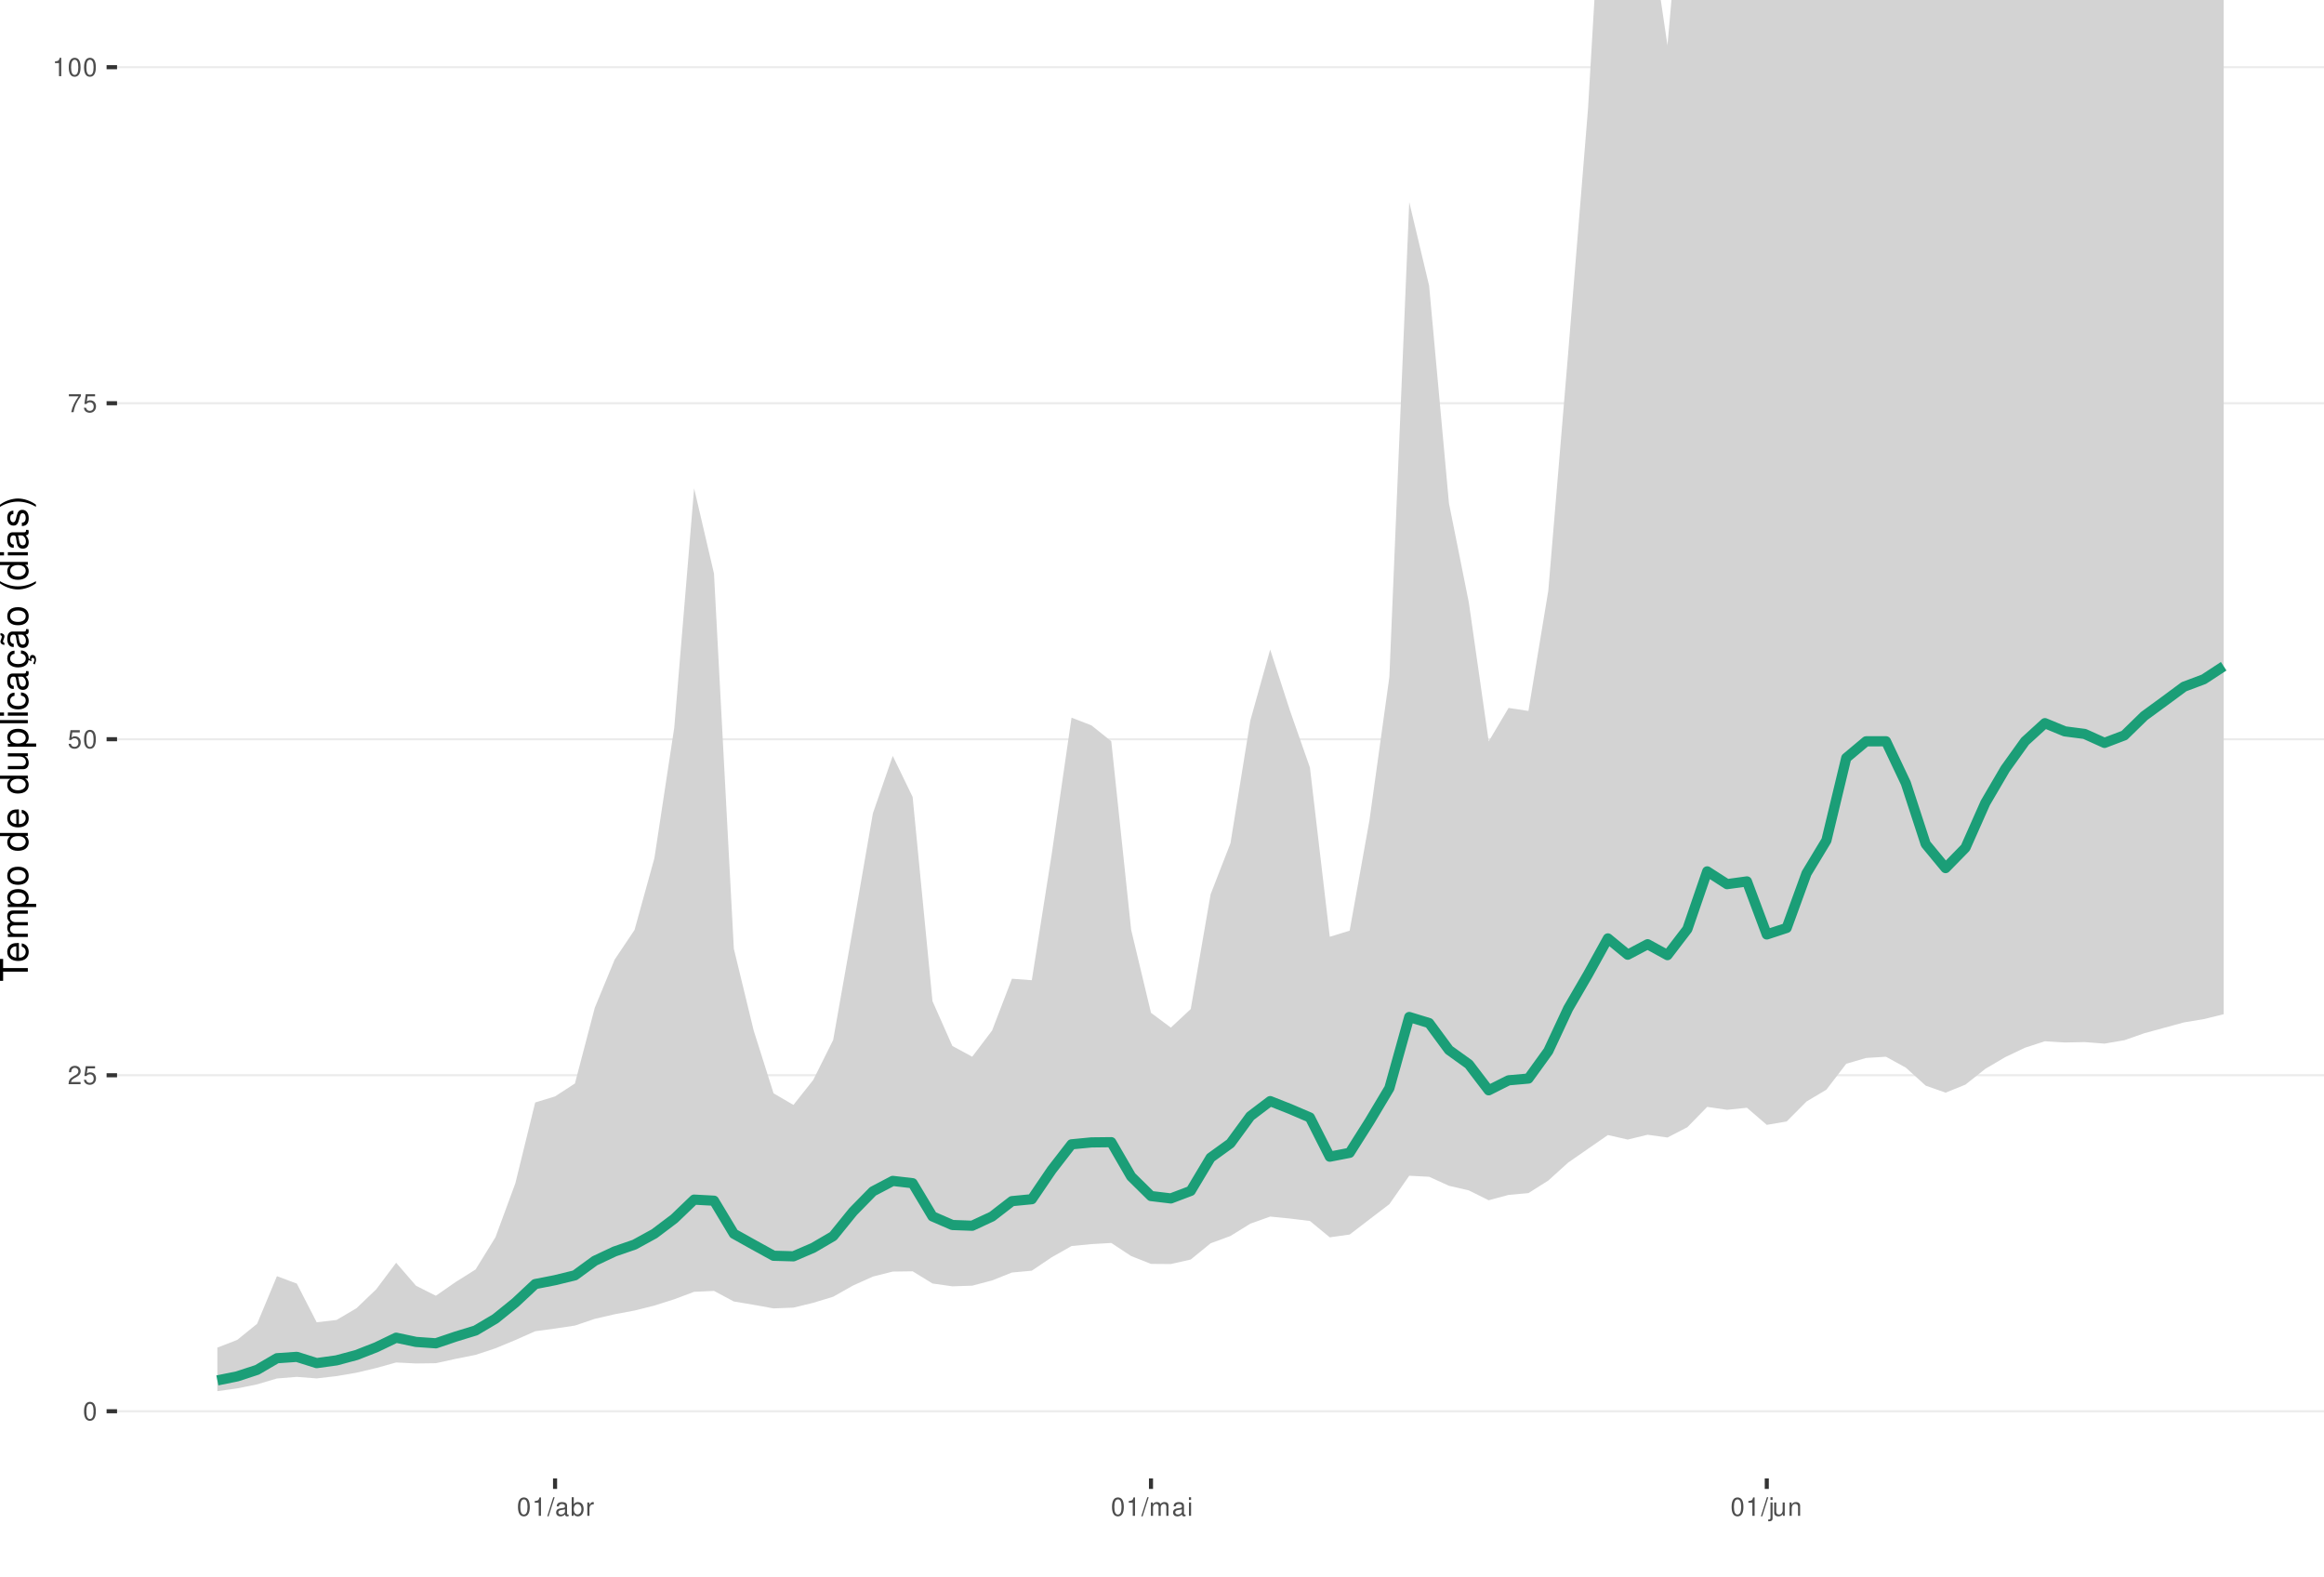
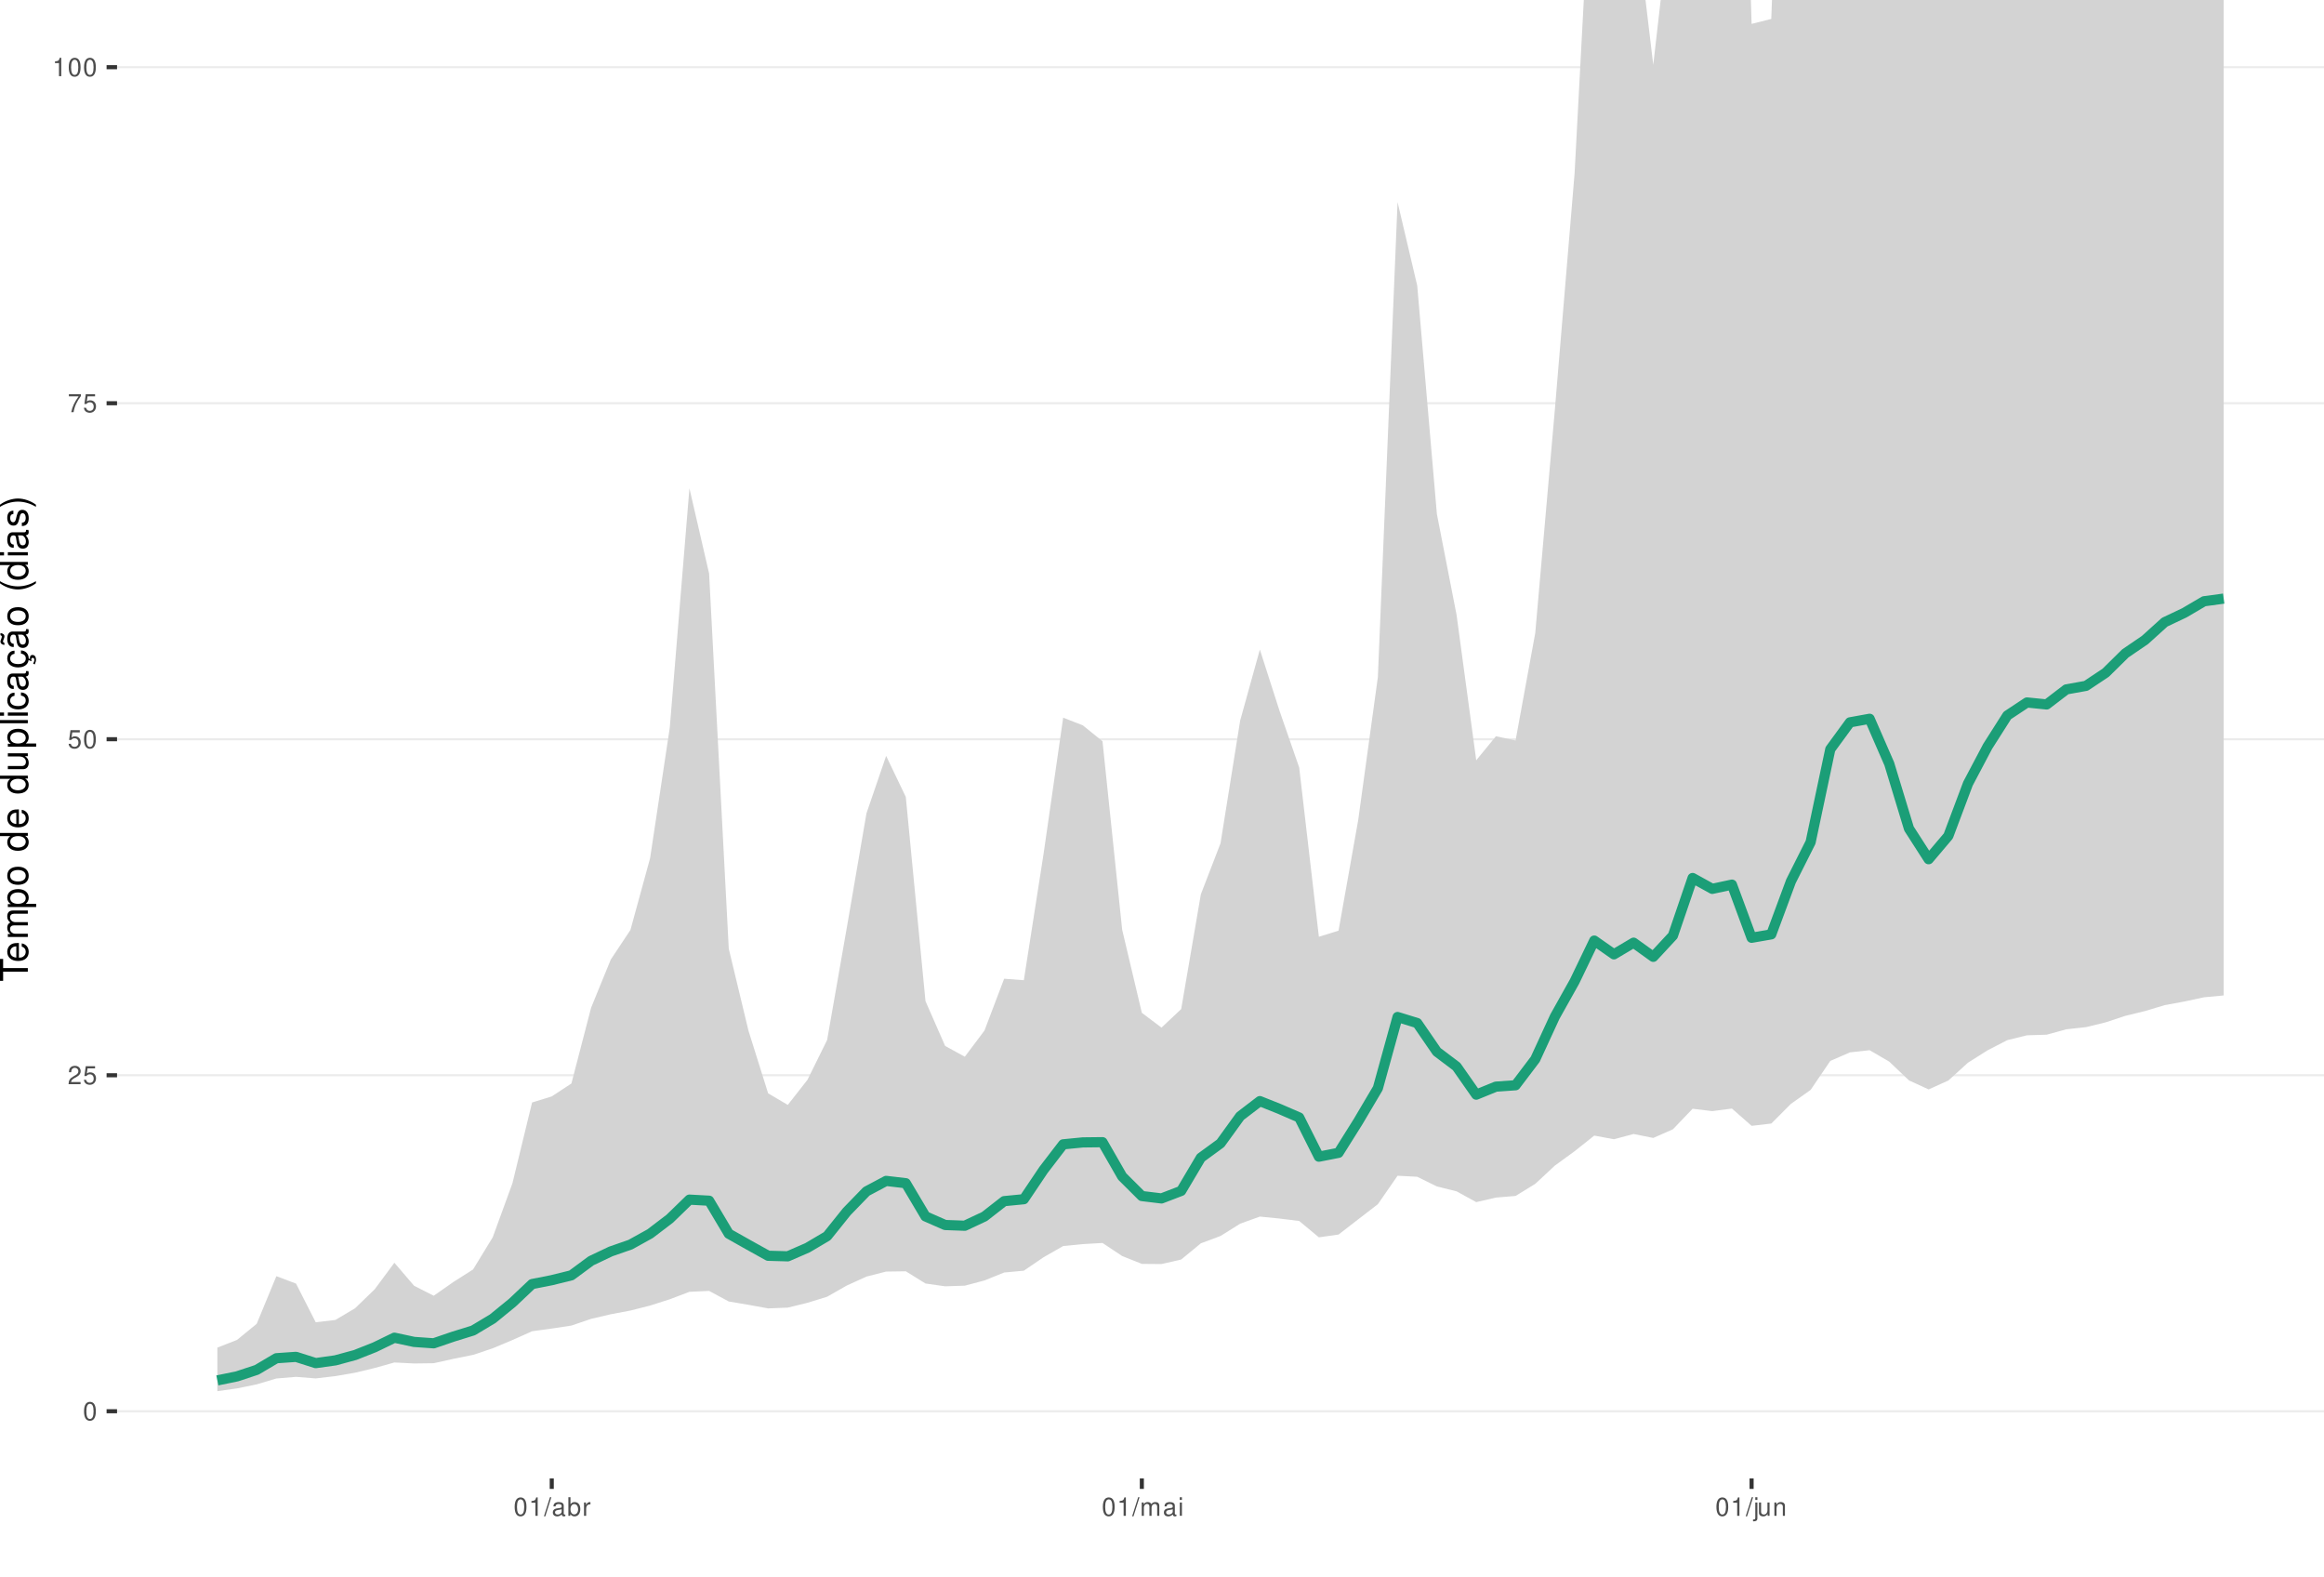
<svg xmlns="http://www.w3.org/2000/svg" xmlns:xlink="http://www.w3.org/1999/xlink" width="609pt" height="413pt" viewBox="0 0 609 413" version="1.1">
  <defs>
    <g>
      <symbol overflow="visible" id="glyph0-0">
        <path style="stroke:none;" d="" />
      </symbol>
      <symbol overflow="visible" id="glyph0-1">
        <path style="stroke:none;" d="M 1.828 -4.812 C 1.391 -4.812 0.984 -4.609 0.75 -4.281 C 0.438 -3.859 0.281 -3.219 0.281 -2.328 C 0.281 -0.703 0.812 0.156 1.828 0.156 C 2.828 0.156 3.375 -0.703 3.375 -2.297 C 3.375 -3.219 3.234 -3.844 2.922 -4.281 C 2.672 -4.625 2.281 -4.812 1.828 -4.812 Z M 1.828 -4.297 C 2.469 -4.297 2.781 -3.641 2.781 -2.344 C 2.781 -0.969 2.469 -0.328 1.812 -0.328 C 1.203 -0.328 0.891 -1 0.891 -2.328 C 0.891 -3.641 1.203 -4.297 1.828 -4.297 Z M 1.828 -4.297 " />
      </symbol>
      <symbol overflow="visible" id="glyph0-2">
        <path style="stroke:none;" d="M 3.375 -0.578 L 0.891 -0.578 C 0.938 -0.984 1.156 -1.234 1.734 -1.578 L 2.406 -1.953 C 3.062 -2.328 3.406 -2.812 3.406 -3.406 C 3.406 -3.812 3.234 -4.188 2.969 -4.438 C 2.688 -4.688 2.344 -4.812 1.891 -4.812 C 1.297 -4.812 0.844 -4.594 0.578 -4.188 C 0.422 -3.938 0.344 -3.641 0.328 -3.141 L 0.922 -3.141 C 0.938 -3.469 0.984 -3.672 1.062 -3.828 C 1.219 -4.125 1.516 -4.297 1.875 -4.297 C 2.406 -4.297 2.797 -3.906 2.797 -3.391 C 2.797 -3.016 2.578 -2.672 2.156 -2.438 L 1.547 -2.078 C 0.562 -1.516 0.281 -1.062 0.219 0 L 3.375 0 Z M 3.375 -0.578 " />
      </symbol>
      <symbol overflow="visible" id="glyph0-3">
        <path style="stroke:none;" d="M 3.172 -4.719 L 0.734 -4.719 L 0.375 -2.156 L 0.922 -2.156 C 1.188 -2.469 1.422 -2.594 1.797 -2.594 C 2.422 -2.594 2.812 -2.156 2.812 -1.453 C 2.812 -0.781 2.422 -0.359 1.781 -0.359 C 1.266 -0.359 0.953 -0.625 0.812 -1.156 L 0.234 -1.156 C 0.312 -0.766 0.375 -0.578 0.516 -0.406 C 0.781 -0.047 1.266 0.156 1.797 0.156 C 2.75 0.156 3.422 -0.547 3.422 -1.531 C 3.422 -2.469 2.797 -3.109 1.891 -3.109 C 1.562 -3.109 1.297 -3.016 1.016 -2.828 L 1.203 -4.141 L 3.172 -4.141 Z M 3.172 -4.719 " />
      </symbol>
      <symbol overflow="visible" id="glyph0-4">
        <path style="stroke:none;" d="M 3.469 -4.719 L 0.312 -4.719 L 0.312 -4.141 L 2.859 -4.141 C 1.734 -2.531 1.266 -1.547 0.922 0 L 1.547 0 C 1.797 -1.516 2.391 -2.812 3.469 -4.234 Z M 3.469 -4.719 " />
      </symbol>
      <symbol overflow="visible" id="glyph0-5">
        <path style="stroke:none;" d="M 1.719 -3.422 L 1.719 0 L 2.312 0 L 2.312 -4.812 L 1.922 -4.812 C 1.719 -4.078 1.578 -3.969 0.672 -3.859 L 0.672 -3.422 Z M 1.719 -3.422 " />
      </symbol>
      <symbol overflow="visible" id="glyph0-6">
        <path style="stroke:none;" d="M 1.531 -4.859 L -0.047 0.141 L 0.312 0.141 L 1.891 -4.859 Z M 1.531 -4.859 " />
      </symbol>
      <symbol overflow="visible" id="glyph0-7">
        <path style="stroke:none;" d="M 3.562 -0.328 C 3.5 -0.312 3.469 -0.312 3.438 -0.312 C 3.25 -0.312 3.141 -0.406 3.141 -0.578 L 3.141 -2.641 C 3.141 -3.25 2.688 -3.594 1.828 -3.594 C 1.312 -3.594 0.906 -3.438 0.672 -3.188 C 0.516 -3 0.453 -2.797 0.438 -2.453 L 0.984 -2.453 C 1.031 -2.875 1.297 -3.078 1.812 -3.078 C 2.312 -3.078 2.594 -2.891 2.594 -2.562 L 2.594 -2.406 C 2.578 -2.172 2.469 -2.078 2.016 -2.031 C 1.219 -1.922 1.109 -1.891 0.891 -1.812 C 0.484 -1.641 0.281 -1.328 0.281 -0.875 C 0.281 -0.25 0.719 0.156 1.422 0.156 C 1.859 0.156 2.219 0 2.609 -0.359 C 2.656 0 2.828 0.156 3.188 0.156 C 3.297 0.156 3.375 0.141 3.562 0.094 Z M 2.594 -1.094 C 2.594 -0.906 2.531 -0.797 2.375 -0.641 C 2.141 -0.438 1.875 -0.328 1.547 -0.328 C 1.109 -0.328 0.859 -0.547 0.859 -0.891 C 0.859 -1.266 1.094 -1.438 1.703 -1.531 C 2.297 -1.609 2.406 -1.641 2.594 -1.719 Z M 2.594 -1.094 " />
      </symbol>
      <symbol overflow="visible" id="glyph0-8">
        <path style="stroke:none;" d="M 0.359 -4.859 L 0.359 0 L 0.859 0 L 0.859 -0.453 C 1.125 -0.047 1.484 0.156 1.969 0.156 C 2.875 0.156 3.484 -0.594 3.484 -1.75 C 3.484 -2.891 2.922 -3.594 1.984 -3.594 C 1.516 -3.594 1.172 -3.406 0.906 -3.016 L 0.906 -4.859 Z M 1.891 -3.062 C 2.5 -3.062 2.906 -2.531 2.906 -1.703 C 2.906 -0.906 2.484 -0.359 1.891 -0.359 C 1.297 -0.359 0.906 -0.906 0.906 -1.719 C 0.906 -2.531 1.297 -3.062 1.891 -3.062 Z M 1.891 -3.062 " />
      </symbol>
      <symbol overflow="visible" id="glyph0-9">
        <path style="stroke:none;" d="M 0.453 -3.484 L 0.453 0 L 1.016 0 L 1.016 -1.812 C 1.031 -2.656 1.375 -3.016 2.141 -3 L 2.141 -3.562 C 2.047 -3.578 1.984 -3.594 1.922 -3.594 C 1.562 -3.594 1.297 -3.375 0.969 -2.859 L 0.969 -3.484 Z M 0.453 -3.484 " />
      </symbol>
      <symbol overflow="visible" id="glyph0-10">
        <path style="stroke:none;" d="M 0.469 -3.484 L 0.469 0 L 1.031 0 L 1.031 -2.188 C 1.031 -2.703 1.391 -3.109 1.844 -3.109 C 2.25 -3.109 2.484 -2.844 2.484 -2.406 L 2.484 0 L 3.047 0 L 3.047 -2.188 C 3.047 -2.703 3.422 -3.109 3.875 -3.109 C 4.266 -3.109 4.516 -2.844 4.516 -2.406 L 4.516 0 L 5.078 0 L 5.078 -2.609 C 5.078 -3.234 4.719 -3.594 4.062 -3.594 C 3.594 -3.594 3.312 -3.453 2.984 -3.062 C 2.781 -3.422 2.5 -3.594 2.047 -3.594 C 1.578 -3.594 1.266 -3.422 0.984 -3 L 0.984 -3.484 Z M 0.469 -3.484 " />
      </symbol>
      <symbol overflow="visible" id="glyph0-11">
        <path style="stroke:none;" d="M 1 -3.484 L 0.453 -3.484 L 0.453 0 L 1 0 Z M 1 -4.859 L 0.438 -4.859 L 0.438 -4.156 L 1 -4.156 Z M 1 -4.859 " />
      </symbol>
      <symbol overflow="visible" id="glyph0-12">
        <path style="stroke:none;" d="M 0.469 -3.484 L 0.469 0.5 C 0.469 0.859 0.359 0.969 0.016 0.969 C -0.031 0.969 -0.047 0.969 -0.125 0.953 L -0.125 1.438 C -0.047 1.438 -0.016 1.453 0.062 1.453 C 0.688 1.453 1.016 1.203 1.016 0.719 L 1.016 -3.484 Z M 1.016 -4.859 L 0.469 -4.859 L 0.469 -4.156 L 1.016 -4.156 Z M 1.016 -4.859 " />
      </symbol>
      <symbol overflow="visible" id="glyph0-13">
        <path style="stroke:none;" d="M 3.203 0 L 3.203 -3.484 L 2.656 -3.484 L 2.656 -1.516 C 2.656 -0.797 2.281 -0.328 1.703 -0.328 C 1.266 -0.328 0.984 -0.594 0.984 -1.016 L 0.984 -3.484 L 0.438 -3.484 L 0.438 -0.797 C 0.438 -0.219 0.859 0.156 1.547 0.156 C 2.062 0.156 2.391 -0.031 2.703 -0.484 L 2.703 0 Z M 3.203 0 " />
      </symbol>
      <symbol overflow="visible" id="glyph0-14">
        <path style="stroke:none;" d="M 0.469 -3.484 L 0.469 0 L 1.031 0 L 1.031 -1.922 C 1.031 -2.641 1.391 -3.109 1.969 -3.109 C 2.406 -3.109 2.688 -2.828 2.688 -2.422 L 2.688 0 L 3.234 0 L 3.234 -2.641 C 3.234 -3.219 2.812 -3.594 2.141 -3.594 C 1.625 -3.594 1.281 -3.391 0.984 -2.906 L 0.984 -3.484 Z M 0.469 -3.484 " />
      </symbol>
      <symbol overflow="visible" id="glyph1-0">
        <path style="stroke:none;" d="" />
      </symbol>
      <symbol overflow="visible" id="glyph1-1">
        <path style="stroke:none;" d="M -6.469 -3.547 L -6.469 -5.938 L -7.297 -5.938 L -7.297 -0.203 L -6.469 -0.203 L -6.469 -2.609 L 0 -2.609 L 0 -3.547 Z M -6.469 -3.547 " />
      </symbol>
      <symbol overflow="visible" id="glyph1-2">
        <path style="stroke:none;" d="M -2.344 -5.125 C -3.141 -5.125 -3.625 -5.062 -4.016 -4.922 C -4.875 -4.578 -5.391 -3.781 -5.391 -2.797 C -5.391 -1.344 -4.281 -0.406 -2.547 -0.406 C -0.812 -0.406 0.234 -1.297 0.234 -2.781 C 0.234 -3.984 -0.453 -4.812 -1.594 -5.016 L -1.594 -4.188 C -0.906 -3.953 -0.547 -3.484 -0.547 -2.812 C -0.547 -2.281 -0.781 -1.828 -1.219 -1.547 C -1.516 -1.344 -1.812 -1.281 -2.344 -1.266 Z M -3.016 -1.297 C -3.984 -1.359 -4.625 -1.953 -4.625 -2.797 C -4.625 -3.641 -3.953 -4.234 -3.016 -4.234 Z M -3.016 -1.297 " />
      </symbol>
      <symbol overflow="visible" id="glyph1-3">
        <path style="stroke:none;" d="M -5.234 -0.703 L 0 -0.703 L 0 -1.547 L -3.297 -1.547 C -4.047 -1.547 -4.656 -2.094 -4.656 -2.766 C -4.656 -3.391 -4.281 -3.734 -3.609 -3.734 L 0 -3.734 L 0 -4.578 L -3.297 -4.578 C -4.047 -4.578 -4.656 -5.125 -4.656 -5.812 C -4.656 -6.422 -4.266 -6.781 -3.609 -6.781 L 0 -6.781 L 0 -7.625 L -3.938 -7.625 C -4.875 -7.625 -5.391 -7.078 -5.391 -6.094 C -5.391 -5.406 -5.188 -4.984 -4.594 -4.484 C -5.156 -4.188 -5.391 -3.766 -5.391 -3.078 C -5.391 -2.375 -5.125 -1.906 -4.5 -1.469 L -5.234 -1.469 Z M -5.234 -0.703 " />
      </symbol>
      <symbol overflow="visible" id="glyph1-4">
        <path style="stroke:none;" d="M 2.188 -0.547 L 2.188 -1.375 L -0.547 -1.375 C -0.016 -1.812 0.234 -2.312 0.234 -2.984 C 0.234 -4.344 -0.859 -5.234 -2.531 -5.234 C -4.297 -5.234 -5.391 -4.375 -5.391 -2.984 C -5.391 -2.266 -5.062 -1.703 -4.453 -1.312 L -5.234 -1.312 L -5.234 -0.547 Z M -4.609 -2.844 C -4.609 -3.766 -3.797 -4.359 -2.547 -4.359 C -1.359 -4.359 -0.547 -3.75 -0.547 -2.844 C -0.547 -1.953 -1.344 -1.375 -2.578 -1.375 C -3.812 -1.375 -4.609 -1.953 -4.609 -2.844 Z M -4.609 -2.844 " />
      </symbol>
      <symbol overflow="visible" id="glyph1-5">
        <path style="stroke:none;" d="M -5.391 -2.719 C -5.391 -1.234 -4.344 -0.359 -2.578 -0.359 C -0.812 -0.359 0.234 -1.234 0.234 -2.734 C 0.234 -4.203 -0.812 -5.094 -2.547 -5.094 C -4.359 -5.094 -5.391 -4.234 -5.391 -2.719 Z M -4.625 -2.734 C -4.625 -3.672 -3.844 -4.234 -2.547 -4.234 C -1.312 -4.234 -0.547 -3.656 -0.547 -2.734 C -0.547 -1.797 -1.312 -1.234 -2.578 -1.234 C -3.844 -1.234 -4.625 -1.797 -4.625 -2.734 Z M -4.625 -2.734 " />
      </symbol>
      <symbol overflow="visible" id="glyph1-6">
        <path style="stroke:none;" d="" />
      </symbol>
      <symbol overflow="visible" id="glyph1-7">
        <path style="stroke:none;" d="M -7.297 -4.953 L -7.297 -4.125 L -4.578 -4.125 C -5.109 -3.766 -5.391 -3.203 -5.391 -2.516 C -5.391 -1.156 -4.297 -0.266 -2.625 -0.266 C -0.859 -0.266 0.234 -1.125 0.234 -2.547 C 0.234 -3.266 -0.047 -3.766 -0.688 -4.203 L 0 -4.203 L 0 -4.953 Z M -4.609 -2.656 C -4.609 -3.547 -3.812 -4.125 -2.562 -4.125 C -1.344 -4.125 -0.547 -3.547 -0.547 -2.656 C -0.547 -1.734 -1.359 -1.125 -2.578 -1.125 C -3.797 -1.125 -4.609 -1.734 -4.609 -2.656 Z M -4.609 -2.656 " />
      </symbol>
      <symbol overflow="visible" id="glyph1-8">
        <path style="stroke:none;" d="M 0 -4.812 L -5.234 -4.812 L -5.234 -3.984 L -2.266 -3.984 C -1.203 -3.984 -0.5 -3.438 -0.5 -2.562 C -0.5 -1.906 -0.906 -1.484 -1.531 -1.484 L -5.234 -1.484 L -5.234 -0.656 L -1.203 -0.656 C -0.328 -0.656 0.234 -1.297 0.234 -2.312 C 0.234 -3.094 -0.047 -3.578 -0.734 -4.062 L 0 -4.062 Z M 0 -4.812 " />
      </symbol>
      <symbol overflow="visible" id="glyph1-9">
        <path style="stroke:none;" d="M -7.297 -1.516 L -7.297 -0.688 L 0 -0.688 L 0 -1.516 Z M -7.297 -1.516 " />
      </symbol>
      <symbol overflow="visible" id="glyph1-10">
        <path style="stroke:none;" d="M -5.234 -1.5 L -5.234 -0.672 L 0 -0.672 L 0 -1.5 Z M -7.297 -1.5 L -7.297 -0.656 L -6.234 -0.656 L -6.234 -1.5 Z M -7.297 -1.5 " />
      </symbol>
      <symbol overflow="visible" id="glyph1-11">
        <path style="stroke:none;" d="M -3.484 -4.703 C -3.984 -4.672 -4.312 -4.562 -4.609 -4.359 C -5.094 -4 -5.391 -3.375 -5.391 -2.641 C -5.391 -1.219 -4.266 -0.312 -2.531 -0.312 C -0.844 -0.312 0.234 -1.203 0.234 -2.625 C 0.234 -3.875 -0.516 -4.672 -1.797 -4.766 L -1.797 -3.938 C -0.953 -3.797 -0.547 -3.359 -0.547 -2.656 C -0.547 -1.734 -1.297 -1.188 -2.531 -1.188 C -3.844 -1.188 -4.625 -1.719 -4.625 -2.625 C -4.625 -3.328 -4.203 -3.766 -3.484 -3.875 Z M -3.484 -4.703 " />
      </symbol>
      <symbol overflow="visible" id="glyph1-12">
        <path style="stroke:none;" d="M -0.484 -5.344 C -0.469 -5.266 -0.469 -5.219 -0.469 -5.172 C -0.469 -4.875 -0.625 -4.719 -0.875 -4.719 L -3.953 -4.719 C -4.891 -4.719 -5.391 -4.047 -5.391 -2.75 C -5.391 -1.984 -5.172 -1.375 -4.781 -1.016 C -4.516 -0.766 -4.203 -0.672 -3.688 -0.656 L -3.688 -1.484 C -4.328 -1.562 -4.625 -1.938 -4.625 -2.719 C -4.625 -3.484 -4.344 -3.891 -3.844 -3.891 L -3.625 -3.891 C -3.266 -3.875 -3.125 -3.703 -3.047 -3.016 C -2.891 -1.844 -2.844 -1.656 -2.719 -1.344 C -2.453 -0.734 -2 -0.422 -1.312 -0.422 C -0.375 -0.422 0.234 -1.078 0.234 -2.141 C 0.234 -2.797 0 -3.328 -0.547 -3.922 C 0 -3.984 0.234 -4.234 0.234 -4.781 C 0.234 -4.953 0.203 -5.062 0.141 -5.344 Z M -1.656 -3.891 C -1.375 -3.891 -1.203 -3.812 -0.969 -3.562 C -0.656 -3.219 -0.5 -2.812 -0.5 -2.312 C -0.5 -1.672 -0.812 -1.297 -1.344 -1.297 C -1.891 -1.297 -2.172 -1.656 -2.297 -2.547 C -2.422 -3.438 -2.453 -3.609 -2.594 -3.891 Z M -1.656 -3.891 " />
      </symbol>
      <symbol overflow="visible" id="glyph1-13">
        <path style="stroke:none;" d="M 0.234 -2.641 C 0.234 -3.875 -0.547 -4.703 -1.797 -4.766 L -1.797 -3.938 C -0.953 -3.797 -0.531 -3.359 -0.531 -2.656 C -0.531 -1.734 -1.281 -1.188 -2.516 -1.188 C -3.844 -1.188 -4.625 -1.719 -4.625 -2.625 C -4.625 -3.328 -4.203 -3.766 -3.484 -3.875 L -3.484 -4.703 C -3.984 -4.672 -4.312 -4.562 -4.609 -4.359 C -5.094 -4 -5.391 -3.375 -5.391 -2.641 C -5.391 -1.219 -4.266 -0.312 -2.531 -0.312 C -1.469 -0.312 -0.625 -0.672 -0.156 -1.312 C 0.047 -1.594 0.125 -1.812 0.203 -2.25 L 0.922 -1.938 L 0.984 -2.062 C 0.938 -2.188 0.906 -2.25 0.906 -2.375 C 0.906 -2.656 1.047 -2.828 1.281 -2.828 C 1.547 -2.828 1.734 -2.594 1.734 -2.297 C 1.734 -2.031 1.672 -1.844 1.438 -1.406 L 1.406 -1.312 L 1.812 -1.094 C 2.078 -1.75 2.141 -1.953 2.141 -2.344 C 2.141 -3.109 1.781 -3.578 1.203 -3.578 C 0.781 -3.578 0.547 -3.297 0.547 -2.797 C 0.547 -2.703 0.547 -2.641 0.562 -2.516 Z M 0.234 -2.641 " />
      </symbol>
      <symbol overflow="visible" id="glyph1-14">
        <path style="stroke:none;" d="M -0.484 -5.344 C -0.469 -5.266 -0.469 -5.219 -0.469 -5.172 C -0.469 -4.875 -0.625 -4.719 -0.875 -4.719 L -3.953 -4.719 C -4.891 -4.719 -5.391 -4.047 -5.391 -2.75 C -5.391 -1.984 -5.172 -1.375 -4.781 -1.016 C -4.516 -0.766 -4.203 -0.672 -3.688 -0.656 L -3.688 -1.484 C -4.328 -1.562 -4.625 -1.938 -4.625 -2.719 C -4.625 -3.484 -4.344 -3.891 -3.844 -3.891 L -3.625 -3.891 C -3.266 -3.875 -3.125 -3.703 -3.047 -3.016 C -2.891 -1.844 -2.844 -1.656 -2.719 -1.344 C -2.453 -0.734 -2 -0.422 -1.312 -0.422 C -0.375 -0.422 0.234 -1.078 0.234 -2.141 C 0.234 -2.797 0 -3.328 -0.547 -3.922 C 0 -3.984 0.234 -4.234 0.234 -4.781 C 0.234 -4.953 0.203 -5.062 0.141 -5.344 Z M -1.656 -3.891 C -1.375 -3.891 -1.203 -3.812 -0.969 -3.562 C -0.656 -3.219 -0.5 -2.812 -0.5 -2.312 C -0.5 -1.672 -0.812 -1.297 -1.344 -1.297 C -1.891 -1.297 -2.172 -1.656 -2.297 -2.547 C -2.422 -3.438 -2.453 -3.609 -2.594 -3.891 Z M -7.172 -3.75 C -6.922 -3.672 -6.812 -3.547 -6.812 -3.375 C -6.812 -3.25 -6.875 -2.984 -6.984 -2.734 C -7.156 -2.312 -7.172 -2.25 -7.172 -2.047 C -7.172 -1.594 -6.797 -1.297 -6.141 -1.188 L -6.141 -1.766 C -6.375 -1.812 -6.5 -1.938 -6.5 -2.094 C -6.5 -2.203 -6.469 -2.344 -6.375 -2.578 C -6.156 -3.156 -6.125 -3.234 -6.125 -3.438 C -6.125 -3.922 -6.484 -4.219 -7.172 -4.312 Z M -7.172 -3.75 " />
      </symbol>
      <symbol overflow="visible" id="glyph1-15">
        <path style="stroke:none;" d="M -7.297 -2.359 C -5.984 -1.359 -4.156 -0.734 -2.594 -0.734 C -1.016 -0.734 0.812 -1.359 2.125 -2.359 L 2.125 -2.906 C 0.688 -2.031 -0.984 -1.547 -2.594 -1.547 C -4.188 -1.547 -5.875 -2.031 -7.297 -2.906 Z M -7.297 -2.359 " />
      </symbol>
      <symbol overflow="visible" id="glyph1-16">
        <path style="stroke:none;" d="M -3.781 -4.375 C -4.812 -4.375 -5.391 -3.688 -5.391 -2.484 C -5.391 -1.266 -4.766 -0.469 -3.797 -0.469 C -2.969 -0.469 -2.578 -0.891 -2.281 -2.125 L -2.094 -2.906 C -1.953 -3.484 -1.734 -3.719 -1.375 -3.719 C -0.875 -3.719 -0.547 -3.234 -0.547 -2.5 C -0.547 -2.047 -0.672 -1.672 -0.891 -1.453 C -1.047 -1.328 -1.188 -1.266 -1.562 -1.219 L -1.562 -0.344 C -0.344 -0.375 0.234 -1.062 0.234 -2.438 C 0.234 -3.75 -0.422 -4.594 -1.438 -4.594 C -2.203 -4.594 -2.641 -4.156 -2.891 -3.109 L -3.078 -2.312 C -3.234 -1.625 -3.453 -1.344 -3.828 -1.344 C -4.312 -1.344 -4.625 -1.766 -4.625 -2.453 C -4.625 -3.125 -4.328 -3.484 -3.781 -3.5 Z M -3.781 -4.375 " />
      </symbol>
      <symbol overflow="visible" id="glyph1-17">
        <path style="stroke:none;" d="M 2.125 -0.938 C 0.812 -1.938 -1.016 -2.562 -2.578 -2.562 C -4.156 -2.562 -5.984 -1.938 -7.297 -0.938 L -7.297 -0.375 C -5.859 -1.266 -4.188 -1.75 -2.578 -1.75 C -0.984 -1.75 0.703 -1.266 2.125 -0.375 Z M 2.125 -0.938 " />
      </symbol>
    </g>
    <clipPath id="clip1">
      <path d="M 30.672 0 L 609 0 L 609 387.328 L 30.672 387.328 Z M 30.672 0 " />
    </clipPath>
    <clipPath id="clip2">
      <path d="M 30.672 369 L 609 369 L 609 370 L 30.672 370 Z M 30.672 369 " />
    </clipPath>
    <clipPath id="clip3">
      <path d="M 30.672 281 L 609 281 L 609 282 L 30.672 282 Z M 30.672 281 " />
    </clipPath>
    <clipPath id="clip4">
      <path d="M 30.672 193 L 609 193 L 609 194 L 30.672 194 Z M 30.672 193 " />
    </clipPath>
    <clipPath id="clip5">
      <path d="M 30.672 105 L 609 105 L 609 106 L 30.672 106 Z M 30.672 105 " />
    </clipPath>
    <clipPath id="clip6">
      <path d="M 30.672 17 L 609 17 L 609 18 L 30.672 18 Z M 30.672 17 " />
    </clipPath>
  </defs>
  <g id="surface16">
    <rect x="0" y="0" width="609" height="413" style="fill:rgb(100%,100%,100%);fill-opacity:1;stroke:none;" />
    <rect x="0" y="0" width="609" height="413" style="fill:rgb(100%,100%,100%);fill-opacity:1;stroke:none;" />
    <path style="fill:none;stroke-width:1.067;stroke-linecap:round;stroke-linejoin:round;stroke:rgb(100%,100%,100%);stroke-opacity:1;stroke-miterlimit:10;" d="M 0 413 L 609 413 L 609 0 L 0 0 Z M 0 413 " />
    <g clip-path="url(#clip1)" clip-rule="nonzero">
      <path style=" stroke:none;fill-rule:nonzero;fill:rgb(100%,100%,100%);fill-opacity:1;" d="M 30.672 387.328 L 609 387.328 L 609 0 L 30.672 0 Z M 30.672 387.328 " />
    </g>
    <g clip-path="url(#clip2)" clip-rule="nonzero">
      <path style="fill:none;stroke-width:0.533;stroke-linecap:butt;stroke-linejoin:round;stroke:rgb(92.157%,92.157%,92.157%);stroke-opacity:1;stroke-miterlimit:10;" d="M 30.672 369.723 L 609 369.723 " />
    </g>
    <g clip-path="url(#clip3)" clip-rule="nonzero">
      <path style="fill:none;stroke-width:0.533;stroke-linecap:butt;stroke-linejoin:round;stroke:rgb(92.157%,92.157%,92.157%);stroke-opacity:1;stroke-miterlimit:10;" d="M 30.672 281.695 L 609 281.695 " />
    </g>
    <g clip-path="url(#clip4)" clip-rule="nonzero">
      <path style="fill:none;stroke-width:0.533;stroke-linecap:butt;stroke-linejoin:round;stroke:rgb(92.157%,92.157%,92.157%);stroke-opacity:1;stroke-miterlimit:10;" d="M 30.672 193.664 L 609 193.664 " />
    </g>
    <g clip-path="url(#clip5)" clip-rule="nonzero">
      <path style="fill:none;stroke-width:0.533;stroke-linecap:butt;stroke-linejoin:round;stroke:rgb(92.157%,92.157%,92.157%);stroke-opacity:1;stroke-miterlimit:10;" d="M 30.672 105.637 L 609 105.637 " />
    </g>
    <g clip-path="url(#clip6)" clip-rule="nonzero">
      <path style="fill:none;stroke-width:0.533;stroke-linecap:butt;stroke-linejoin:round;stroke:rgb(92.157%,92.157%,92.157%);stroke-opacity:1;stroke-miterlimit:10;" d="M 30.672 17.605 L 609 17.605 " />
    </g>
-     <path style=" stroke:none;fill-rule:nonzero;fill:rgb(82.745%,82.745%,82.745%);fill-opacity:1;" d="M 56.957 353.051 L 62.164 351.031 L 67.371 346.812 L 72.574 334.332 L 77.781 336.281 L 82.984 346.41 L 88.191 345.805 L 93.398 342.746 L 98.602 337.762 L 103.809 330.82 L 109.016 336.84 L 114.219 339.461 L 119.426 335.855 L 124.629 332.578 L 129.836 324.137 L 135.043 310.012 L 140.246 288.832 L 145.453 287.238 L 150.656 283.855 L 155.863 264.012 L 161.07 251.398 L 166.273 243.637 L 171.48 224.84 L 176.684 190.652 L 181.891 127.93 L 187.098 150.262 L 192.301 248.547 L 197.508 270 L 202.711 286.43 L 207.918 289.469 L 213.125 282.895 L 218.328 272.461 L 223.535 243.051 L 228.738 213.086 L 233.945 198.035 L 239.152 208.785 L 244.355 262.273 L 249.562 274.02 L 254.766 276.844 L 259.973 269.984 L 265.18 256.41 L 270.383 256.797 L 275.59 223.836 L 280.793 188.016 L 286 190.027 L 291.207 194.199 L 296.41 243.57 L 301.617 265.34 L 306.82 269.215 L 312.027 264.359 L 317.234 234.305 L 322.438 220.918 L 327.645 188.762 L 332.848 170.176 L 338.055 186.238 L 343.262 201.07 L 348.465 245.418 L 353.672 243.816 L 358.875 214.832 L 364.082 177.367 L 369.289 52.945 L 374.492 74.812 L 379.699 131.859 L 384.902 157.832 L 390.109 194.234 L 395.316 185.465 L 400.52 186.254 L 405.727 154.758 L 410.93 92.551 L 416.137 28.496 L 417.812 0 L 435.203 0 L 436.957 11.902 L 438.004 0 L 582.711 0 L 582.711 265.707 L 577.508 266.988 L 572.301 267.852 L 567.098 269.273 L 561.891 270.695 L 556.684 272.516 L 551.48 273.41 L 546.273 273.008 L 541.07 273.113 L 535.863 272.789 L 530.656 274.48 L 525.453 276.957 L 520.246 280.023 L 515.043 284.152 L 509.836 286.258 L 504.629 284.422 L 499.426 279.711 L 494.219 276.848 L 489.016 277.164 L 483.809 278.684 L 478.602 285.477 L 473.398 288.574 L 468.191 293.805 L 462.984 294.695 L 457.781 290.211 L 452.574 290.75 L 447.371 289.984 L 442.164 295.312 L 436.957 298.008 L 431.754 297.281 L 426.547 298.543 L 421.344 297.359 L 416.137 300.965 L 410.93 304.578 L 405.727 309.281 L 400.52 312.574 L 395.316 313.043 L 390.109 314.445 L 384.902 311.863 L 379.699 310.656 L 374.492 308.289 L 369.289 308.027 L 364.082 315.473 L 358.875 319.441 L 353.672 323.43 L 348.465 324.16 L 343.262 319.875 L 338.055 319.238 L 332.848 318.723 L 327.645 320.582 L 322.438 323.805 L 317.234 325.727 L 312.027 329.973 L 306.82 331.156 L 301.617 331.113 L 296.41 329.062 L 291.207 325.633 L 286 325.934 L 280.793 326.438 L 275.59 329.387 L 270.383 332.898 L 265.18 333.379 L 259.973 335.453 L 254.766 336.824 L 249.562 336.992 L 244.355 336.254 L 239.152 333.055 L 233.945 333.129 L 228.738 334.441 L 223.535 336.785 L 218.328 339.723 L 213.125 341.309 L 207.918 342.574 L 202.711 342.777 L 197.508 341.836 L 192.301 340.965 L 187.098 338.195 L 181.891 338.43 L 176.684 340.387 L 171.48 342.035 L 166.273 343.34 L 161.07 344.312 L 155.863 345.516 L 150.656 347.277 L 145.453 348.059 L 140.246 348.762 L 135.043 351.066 L 129.836 353.23 L 124.629 354.953 L 119.426 355.992 L 114.219 357.137 L 109.016 357.203 L 103.809 356.945 L 98.602 358.391 L 93.398 359.629 L 88.191 360.516 L 82.984 361.121 L 77.781 360.715 L 72.574 361.137 L 67.371 362.676 L 62.164 363.734 L 56.957 364.461 Z M 56.957 353.051 " />
-     <path style="fill:none;stroke-width:2.667;stroke-linecap:butt;stroke-linejoin:round;stroke:rgb(10.588%,61.961%,46.667%);stroke-opacity:1;stroke-miterlimit:10;" d="M 56.957 361.641 L 62.164 360.582 L 67.371 358.879 L 72.574 355.832 L 77.781 355.473 L 82.984 357.113 L 88.191 356.391 L 93.398 354.996 L 98.602 352.957 L 103.809 350.453 L 109.016 351.559 L 114.219 351.922 L 119.426 350.16 L 124.629 348.566 L 129.836 345.477 L 135.043 341.27 L 140.246 336.402 L 145.453 335.383 L 150.656 334.109 L 155.863 330.305 L 161.07 327.859 L 166.273 326.062 L 171.48 323.207 L 176.684 319.281 L 181.891 314.281 L 187.098 314.562 L 192.301 323.215 L 197.508 326.121 L 202.711 328.988 L 207.918 329.133 L 213.125 326.891 L 218.328 323.848 L 223.535 317.426 L 228.738 312.117 L 233.945 309.375 L 239.152 309.98 L 244.355 318.668 L 249.562 320.93 L 254.766 321.121 L 259.973 318.699 L 265.18 314.676 L 270.383 314.172 L 275.59 306.512 L 280.793 299.793 L 286 299.289 L 291.207 299.23 L 296.41 308.211 L 301.617 313.344 L 306.82 313.969 L 312.027 311.992 L 317.234 303.301 L 322.438 299.535 L 327.645 292.418 L 332.848 288.473 L 338.055 290.527 L 343.262 292.762 L 348.465 303.031 L 353.672 302.02 L 358.875 293.797 L 364.082 285.082 L 369.289 266.434 L 374.492 268.023 L 379.699 275.078 L 384.902 278.816 L 390.109 285.641 L 395.316 283.02 L 400.52 282.562 L 405.727 275.359 L 410.93 264.219 L 416.137 255.262 L 421.344 245.844 L 426.547 250.121 L 431.754 247.371 L 436.957 250.23 L 442.164 243.426 L 447.371 228.285 L 452.574 231.629 L 457.781 230.914 L 462.984 244.812 L 468.191 243.102 L 473.398 228.801 L 478.602 220.188 L 483.809 198.566 L 489.016 194.207 L 494.219 194.203 L 499.426 205.191 L 504.629 221.129 L 509.836 227.422 L 515.043 222.094 L 520.246 210.355 L 525.453 201.465 L 530.656 194.207 L 535.863 189.457 L 541.07 191.605 L 546.273 192.277 L 551.48 194.625 L 556.684 192.648 L 561.891 187.566 L 567.098 183.762 L 572.301 179.91 L 577.508 177.953 L 582.711 174.543 " />
+     <path style=" stroke:none;fill-rule:nonzero;fill:rgb(82.745%,82.745%,82.745%);fill-opacity:1;" d="M 56.957 353.051 L 62.113 351.031 L 67.27 346.812 L 72.422 334.332 L 77.578 336.281 L 82.73 346.41 L 87.887 345.805 L 93.039 342.746 L 98.195 337.762 L 103.348 330.82 L 108.504 336.84 L 113.656 339.461 L 118.812 335.855 L 123.965 332.578 L 129.121 324.137 L 134.277 310.012 L 139.43 288.832 L 144.586 287.238 L 149.738 283.855 L 154.895 264.012 L 160.047 251.398 L 165.203 243.637 L 170.355 224.84 L 175.512 190.652 L 180.664 127.93 L 185.82 150.262 L 190.973 248.547 L 196.129 270 L 201.285 286.43 L 206.438 289.469 L 211.594 282.895 L 216.746 272.461 L 221.902 243.051 L 227.055 213.086 L 232.211 198.035 L 237.363 208.785 L 242.52 262.273 L 247.672 274.02 L 252.828 276.844 L 257.98 269.984 L 263.137 256.41 L 268.293 256.797 L 273.445 223.836 L 278.602 188.016 L 283.754 190.027 L 288.91 194.199 L 294.062 243.57 L 299.219 265.34 L 304.371 269.215 L 309.527 264.359 L 314.68 234.305 L 319.836 220.918 L 324.988 188.762 L 330.145 170.176 L 335.301 186.238 L 340.453 201.07 L 345.609 245.418 L 350.762 243.816 L 355.918 214.832 L 361.07 177.367 L 366.227 52.945 L 371.379 74.812 L 376.535 134.684 L 381.688 161.07 L 386.844 199.184 L 391.996 192.891 L 397.152 193.984 L 402.309 165.848 L 407.461 107.172 L 412.617 45.445 L 415.031 0 L 431.203 0 L 433.234 16.984 L 435.18 0 L 458.812 0 L 459.004 6.258 L 464.16 4.961 L 464.344 0 L 582.711 0 L 582.711 260.789 L 577.559 261.273 L 572.402 262.379 L 567.25 263.328 L 562.094 264.879 L 556.941 266.133 L 551.785 267.836 L 546.633 269.094 L 541.477 269.656 L 536.324 271.074 L 531.168 271.23 L 526.012 272.5 L 520.859 275.152 L 515.703 278.406 L 510.551 283.082 L 505.395 285.41 L 500.242 283.043 L 495.086 278.141 L 489.934 275.133 L 484.777 275.703 L 479.625 277.941 L 474.469 285.535 L 469.316 289.188 L 464.16 294.348 L 459.004 294.949 L 453.852 290.422 L 448.695 291.094 L 443.543 290.473 L 438.387 295.852 L 433.234 298.121 L 428.078 297.086 L 422.926 298.461 L 417.77 297.504 L 412.617 301.602 L 407.461 305.355 L 402.309 310.148 L 397.152 313.316 L 391.996 313.746 L 386.844 314.934 L 381.688 312.105 L 376.535 310.828 L 371.379 308.289 L 366.227 308.027 L 361.07 315.473 L 355.918 319.441 L 350.762 323.43 L 345.609 324.16 L 340.453 319.875 L 335.301 319.238 L 330.145 318.723 L 324.988 320.582 L 319.836 323.805 L 314.68 325.727 L 309.527 329.973 L 304.371 331.156 L 299.219 331.113 L 294.062 329.062 L 288.91 325.633 L 283.754 325.934 L 278.602 326.438 L 273.445 329.387 L 268.293 332.898 L 263.137 333.379 L 257.98 335.453 L 252.828 336.824 L 247.672 336.992 L 242.52 336.254 L 237.363 333.055 L 232.211 333.129 L 227.055 334.441 L 221.902 336.785 L 216.746 339.723 L 211.594 341.309 L 206.438 342.574 L 201.285 342.777 L 196.129 341.836 L 190.973 340.965 L 185.82 338.195 L 180.664 338.43 L 175.512 340.387 L 170.355 342.035 L 165.203 343.34 L 160.047 344.312 L 154.895 345.516 L 149.738 347.277 L 144.586 348.059 L 139.43 348.762 L 134.277 351.066 L 129.121 353.23 L 123.965 354.953 L 118.812 355.992 L 113.656 357.137 L 108.504 357.203 L 103.348 356.945 L 98.195 358.391 L 93.039 359.629 L 87.887 360.516 L 82.73 361.121 L 77.578 360.715 L 72.422 361.137 L 67.27 362.676 L 62.113 363.734 L 56.957 364.461 Z M 56.957 353.051 " />
+     <path style="fill:none;stroke-width:2.667;stroke-linecap:butt;stroke-linejoin:round;stroke:rgb(10.588%,61.961%,46.667%);stroke-opacity:1;stroke-miterlimit:10;" d="M 56.957 361.641 L 62.113 360.582 L 67.27 358.879 L 72.422 355.832 L 77.578 355.473 L 82.73 357.113 L 87.887 356.391 L 93.039 354.996 L 98.195 352.957 L 103.348 350.453 L 108.504 351.559 L 113.656 351.922 L 118.812 350.16 L 123.965 348.566 L 129.121 345.477 L 134.277 341.27 L 139.43 336.402 L 144.586 335.383 L 149.738 334.109 L 154.895 330.305 L 160.047 327.859 L 165.203 326.062 L 170.355 323.207 L 175.512 319.281 L 180.664 314.281 L 185.82 314.562 L 190.973 323.215 L 196.129 326.121 L 201.285 328.988 L 206.438 329.133 L 211.594 326.891 L 216.746 323.848 L 221.902 317.426 L 227.055 312.117 L 232.211 309.375 L 237.363 309.98 L 242.52 318.668 L 247.672 320.93 L 252.828 321.121 L 257.98 318.699 L 263.137 314.676 L 268.293 314.172 L 273.445 306.512 L 278.602 299.793 L 283.754 299.289 L 288.91 299.23 L 294.062 308.211 L 299.219 313.344 L 304.371 313.969 L 309.527 311.992 L 314.68 303.301 L 319.836 299.535 L 324.988 292.418 L 330.145 288.473 L 335.301 290.527 L 340.453 292.762 L 345.609 303.031 L 350.762 302.02 L 355.918 293.797 L 361.07 285.082 L 366.227 266.434 L 371.379 268.023 L 376.535 275.527 L 381.688 279.414 L 386.844 286.781 L 391.996 284.68 L 397.152 284.316 L 402.309 277.508 L 407.461 266.324 L 412.617 257.121 L 417.77 246.414 L 422.926 250.02 L 428.078 246.965 L 433.234 250.672 L 438.387 245.117 L 443.543 230.016 L 448.695 232.863 L 453.852 231.758 L 459.004 245.68 L 464.16 244.781 L 469.316 230.875 L 474.469 220.629 L 479.625 196.285 L 484.777 189.242 L 489.934 188.305 L 495.086 200.125 L 500.242 217.074 L 505.395 225.098 L 510.551 219.012 L 515.703 205.305 L 520.859 195.547 L 526.012 187.445 L 531.168 184.035 L 536.324 184.555 L 541.477 180.609 L 546.633 179.684 L 551.785 176.254 L 556.941 171.176 L 562.094 167.66 L 567.25 162.996 L 572.402 160.555 L 577.559 157.523 L 582.711 156.824 " />
    <g style="fill:rgb(30.196%,30.196%,30.196%);fill-opacity:1;">
      <use xlink:href="#glyph0-1" x="21.738" y="372.07" />
    </g>
    <g style="fill:rgb(30.196%,30.196%,30.196%);fill-opacity:1;">
      <use xlink:href="#glyph0-2" x="17.738" y="284.043" />
      <use xlink:href="#glyph0-3" x="21.738" y="284.043" />
    </g>
    <g style="fill:rgb(30.196%,30.196%,30.196%);fill-opacity:1;">
      <use xlink:href="#glyph0-3" x="17.738" y="196.012" />
      <use xlink:href="#glyph0-1" x="21.738" y="196.012" />
    </g>
    <g style="fill:rgb(30.196%,30.196%,30.196%);fill-opacity:1;">
      <use xlink:href="#glyph0-4" x="17.738" y="107.984" />
      <use xlink:href="#glyph0-3" x="21.738" y="107.984" />
    </g>
    <g style="fill:rgb(30.196%,30.196%,30.196%);fill-opacity:1;">
      <use xlink:href="#glyph0-5" x="13.738" y="19.953" />
      <use xlink:href="#glyph0-1" x="17.738" y="19.953" />
      <use xlink:href="#glyph0-1" x="21.738" y="19.953" />
    </g>
    <path style="fill:none;stroke-width:1.067;stroke-linecap:butt;stroke-linejoin:round;stroke:rgb(20%,20%,20%);stroke-opacity:1;stroke-miterlimit:10;" d="M 27.93 369.723 L 30.672 369.723 " />
    <path style="fill:none;stroke-width:1.067;stroke-linecap:butt;stroke-linejoin:round;stroke:rgb(20%,20%,20%);stroke-opacity:1;stroke-miterlimit:10;" d="M 27.93 281.695 L 30.672 281.695 " />
    <path style="fill:none;stroke-width:1.067;stroke-linecap:butt;stroke-linejoin:round;stroke:rgb(20%,20%,20%);stroke-opacity:1;stroke-miterlimit:10;" d="M 27.93 193.664 L 30.672 193.664 " />
    <path style="fill:none;stroke-width:1.067;stroke-linecap:butt;stroke-linejoin:round;stroke:rgb(20%,20%,20%);stroke-opacity:1;stroke-miterlimit:10;" d="M 27.93 105.637 L 30.672 105.637 " />
    <path style="fill:none;stroke-width:1.067;stroke-linecap:butt;stroke-linejoin:round;stroke:rgb(20%,20%,20%);stroke-opacity:1;stroke-miterlimit:10;" d="M 27.93 17.605 L 30.672 17.605 " />
-     <path style="fill:none;stroke-width:1.067;stroke-linecap:butt;stroke-linejoin:round;stroke:rgb(20%,20%,20%);stroke-opacity:1;stroke-miterlimit:10;" d="M 145.453 390.07 L 145.453 387.328 " />
-     <path style="fill:none;stroke-width:1.067;stroke-linecap:butt;stroke-linejoin:round;stroke:rgb(20%,20%,20%);stroke-opacity:1;stroke-miterlimit:10;" d="M 301.617 390.07 L 301.617 387.328 " />
-     <path style="fill:none;stroke-width:1.067;stroke-linecap:butt;stroke-linejoin:round;stroke:rgb(20%,20%,20%);stroke-opacity:1;stroke-miterlimit:10;" d="M 462.984 390.07 L 462.984 387.328 " />
-     <g style="fill:rgb(30.196%,30.196%,30.196%);fill-opacity:1;">
-       <use xlink:href="#glyph0-1" x="135.453" y="397.109" />
-       <use xlink:href="#glyph0-5" x="139.453" y="397.109" />
-       <use xlink:href="#glyph0-6" x="143.453" y="397.109" />
-       <use xlink:href="#glyph0-7" x="145.453" y="397.109" />
-       <use xlink:href="#glyph0-8" x="149.453" y="397.109" />
-       <use xlink:href="#glyph0-9" x="153.453" y="397.109" />
-     </g>
-     <g style="fill:rgb(30.196%,30.196%,30.196%);fill-opacity:1;">
-       <use xlink:href="#glyph0-1" x="291.117" y="397.109" />
-       <use xlink:href="#glyph0-5" x="295.117" y="397.109" />
-       <use xlink:href="#glyph0-6" x="299.117" y="397.109" />
-       <use xlink:href="#glyph0-10" x="301.117" y="397.109" />
-       <use xlink:href="#glyph0-7" x="307.117" y="397.109" />
-       <use xlink:href="#glyph0-11" x="311.117" y="397.109" />
-     </g>
-     <g style="fill:rgb(30.196%,30.196%,30.196%);fill-opacity:1;">
-       <use xlink:href="#glyph0-1" x="453.484" y="397.109" />
-       <use xlink:href="#glyph0-5" x="457.484" y="397.109" />
-       <use xlink:href="#glyph0-6" x="461.484" y="397.109" />
-       <use xlink:href="#glyph0-12" x="463.484" y="397.109" />
-       <use xlink:href="#glyph0-13" x="464.484" y="397.109" />
-       <use xlink:href="#glyph0-14" x="468.484" y="397.109" />
+     <path style="fill:none;stroke-width:1.067;stroke-linecap:butt;stroke-linejoin:round;stroke:rgb(20%,20%,20%);stroke-opacity:1;stroke-miterlimit:10;" d="M 144.586 390.07 L 144.586 387.328 " />
+     <path style="fill:none;stroke-width:1.067;stroke-linecap:butt;stroke-linejoin:round;stroke:rgb(20%,20%,20%);stroke-opacity:1;stroke-miterlimit:10;" d="M 299.219 390.07 L 299.219 387.328 " />
+     <path style="fill:none;stroke-width:1.067;stroke-linecap:butt;stroke-linejoin:round;stroke:rgb(20%,20%,20%);stroke-opacity:1;stroke-miterlimit:10;" d="M 459.004 390.07 L 459.004 387.328 " />
+     <g style="fill:rgb(30.196%,30.196%,30.196%);fill-opacity:1;">
+       <use xlink:href="#glyph0-1" x="134.586" y="397.109" />
+       <use xlink:href="#glyph0-5" x="138.586" y="397.109" />
+       <use xlink:href="#glyph0-6" x="142.586" y="397.109" />
+       <use xlink:href="#glyph0-7" x="144.586" y="397.109" />
+       <use xlink:href="#glyph0-8" x="148.586" y="397.109" />
+       <use xlink:href="#glyph0-9" x="152.586" y="397.109" />
+     </g>
+     <g style="fill:rgb(30.196%,30.196%,30.196%);fill-opacity:1;">
+       <use xlink:href="#glyph0-1" x="288.719" y="397.109" />
+       <use xlink:href="#glyph0-5" x="292.719" y="397.109" />
+       <use xlink:href="#glyph0-6" x="296.719" y="397.109" />
+       <use xlink:href="#glyph0-10" x="298.719" y="397.109" />
+       <use xlink:href="#glyph0-7" x="304.719" y="397.109" />
+       <use xlink:href="#glyph0-11" x="308.719" y="397.109" />
+     </g>
+     <g style="fill:rgb(30.196%,30.196%,30.196%);fill-opacity:1;">
+       <use xlink:href="#glyph0-1" x="449.504" y="397.109" />
+       <use xlink:href="#glyph0-5" x="453.504" y="397.109" />
+       <use xlink:href="#glyph0-6" x="457.504" y="397.109" />
+       <use xlink:href="#glyph0-12" x="459.504" y="397.109" />
+       <use xlink:href="#glyph0-13" x="460.504" y="397.109" />
+       <use xlink:href="#glyph0-14" x="464.504" y="397.109" />
    </g>
    <g style="fill:rgb(0%,0%,0%);fill-opacity:1;">
      <use xlink:href="#glyph1-1" x="7.29" y="257.164" />
      <use xlink:href="#glyph1-2" x="7.29" y="252.164" />
      <use xlink:href="#glyph1-3" x="7.29" y="246.164" />
      <use xlink:href="#glyph1-4" x="7.29" y="238.164" />
      <use xlink:href="#glyph1-5" x="7.29" y="232.164" />
      <use xlink:href="#glyph1-6" x="7.29" y="226.164" />
      <use xlink:href="#glyph1-7" x="7.29" y="223.164" />
      <use xlink:href="#glyph1-2" x="7.29" y="217.164" />
      <use xlink:href="#glyph1-6" x="7.29" y="211.164" />
      <use xlink:href="#glyph1-7" x="7.29" y="208.164" />
      <use xlink:href="#glyph1-8" x="7.29" y="202.164" />
      <use xlink:href="#glyph1-4" x="7.29" y="196.164" />
      <use xlink:href="#glyph1-9" x="7.29" y="190.164" />
      <use xlink:href="#glyph1-10" x="7.29" y="188.164" />
      <use xlink:href="#glyph1-11" x="7.29" y="186.164" />
      <use xlink:href="#glyph1-12" x="7.29" y="181.164" />
      <use xlink:href="#glyph1-13" x="7.29" y="175.164" />
      <use xlink:href="#glyph1-14" x="7.29" y="170.164" />
      <use xlink:href="#glyph1-5" x="7.29" y="164.164" />
      <use xlink:href="#glyph1-6" x="7.29" y="158.164" />
      <use xlink:href="#glyph1-15" x="7.29" y="155.164" />
      <use xlink:href="#glyph1-7" x="7.29" y="152.164" />
      <use xlink:href="#glyph1-10" x="7.29" y="146.164" />
      <use xlink:href="#glyph1-12" x="7.29" y="144.164" />
      <use xlink:href="#glyph1-16" x="7.29" y="138.164" />
      <use xlink:href="#glyph1-17" x="7.29" y="133.164" />
    </g>
  </g>
</svg>
